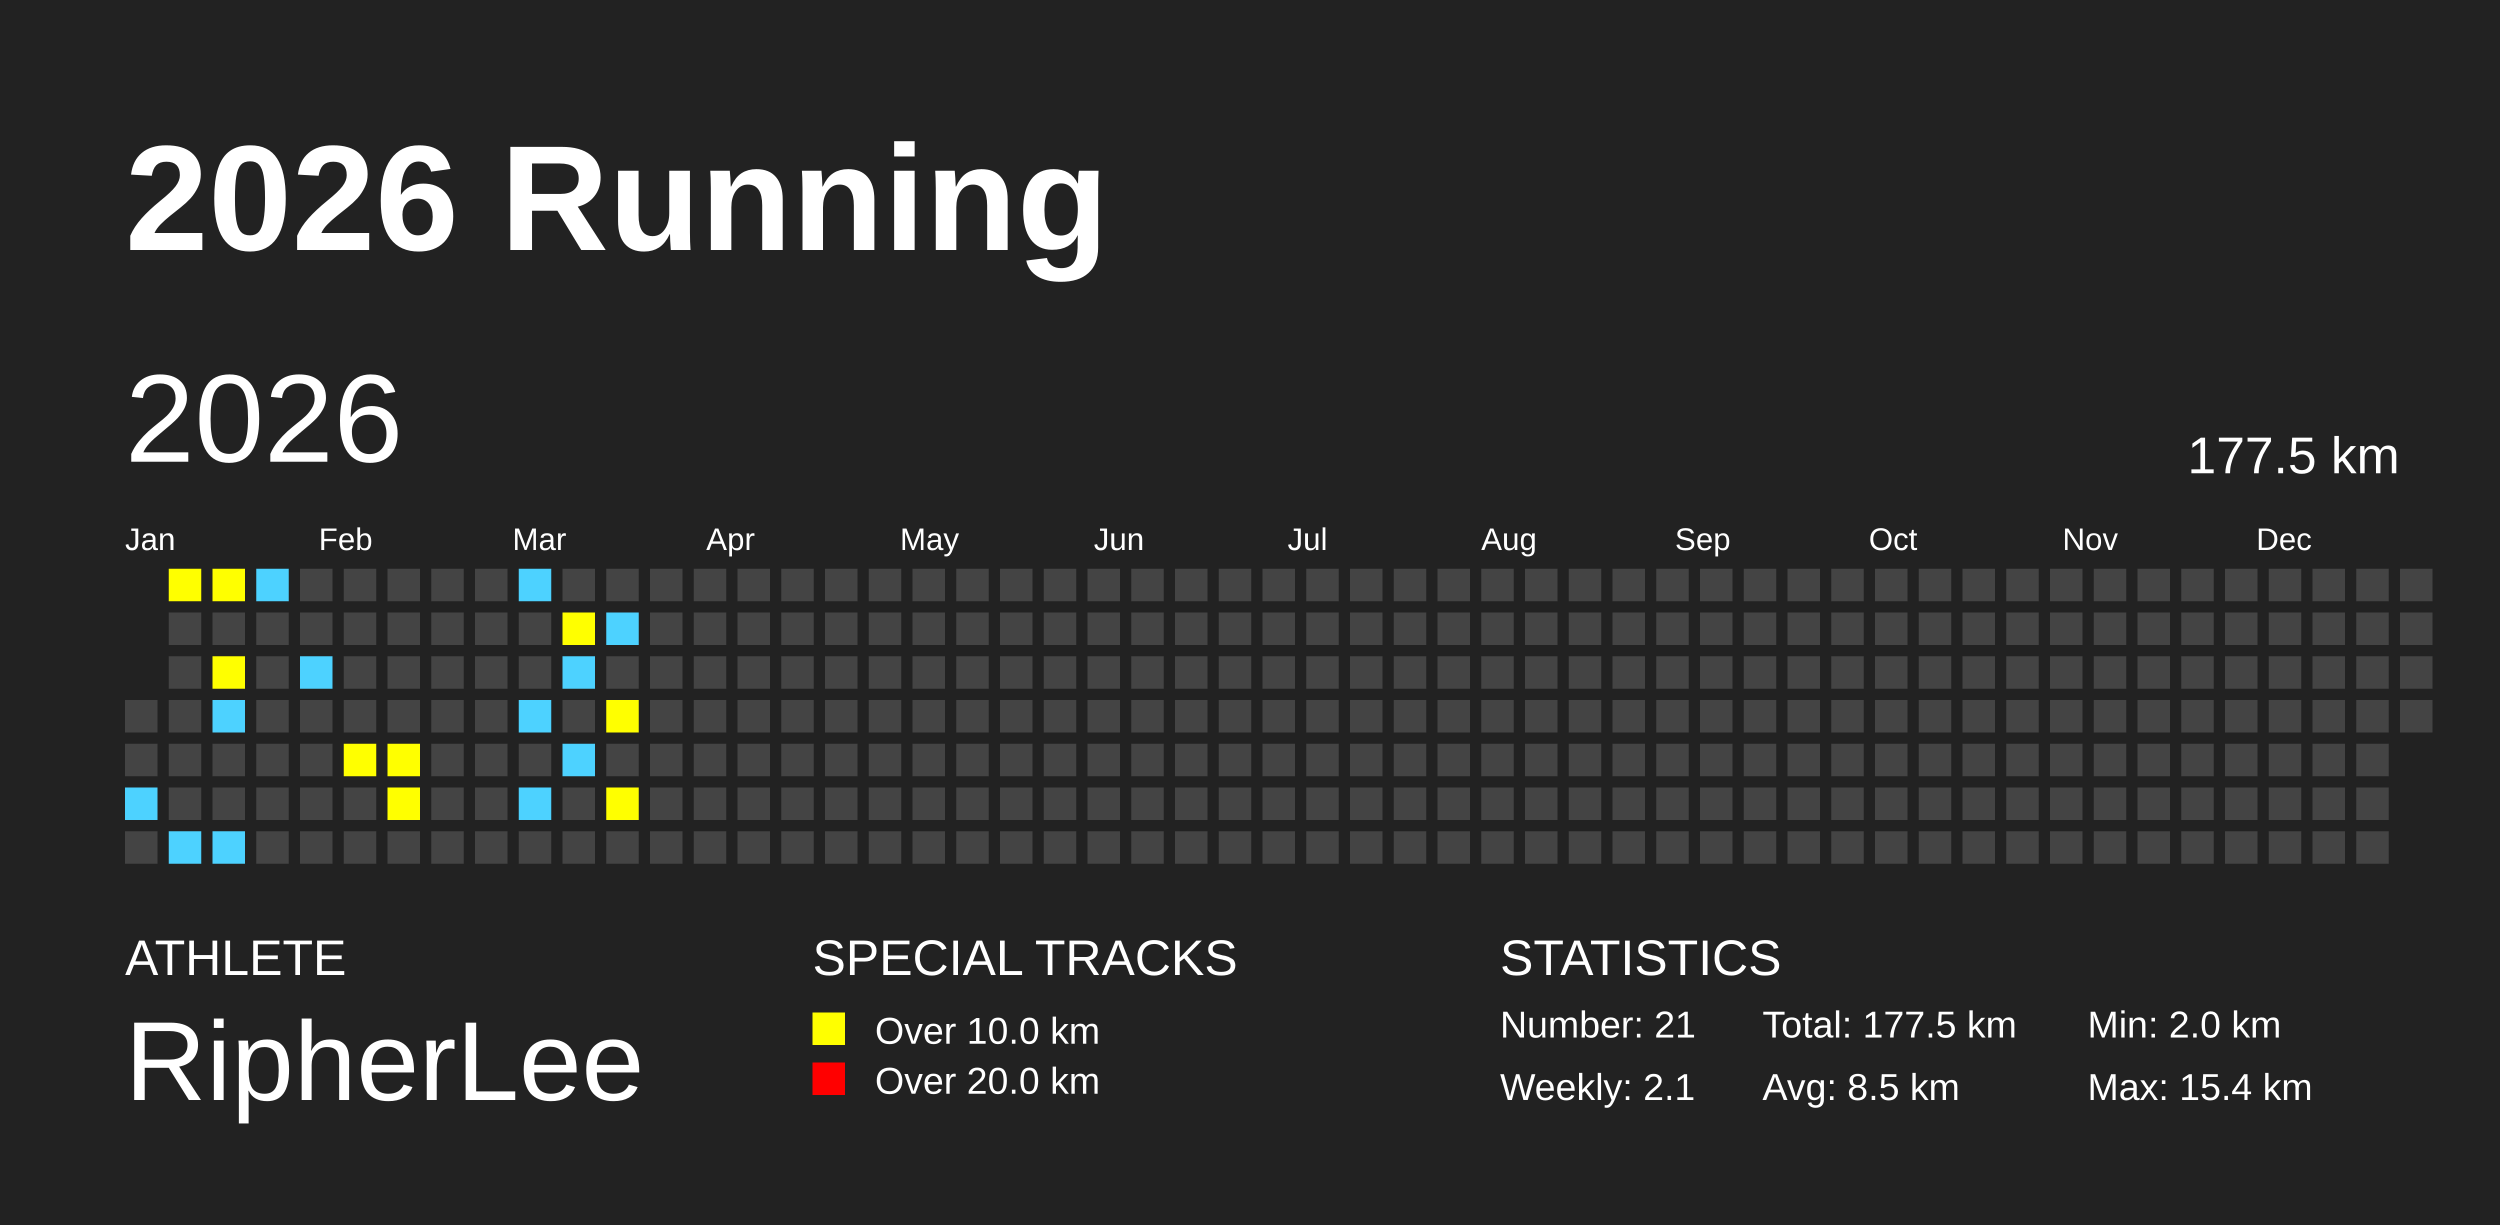
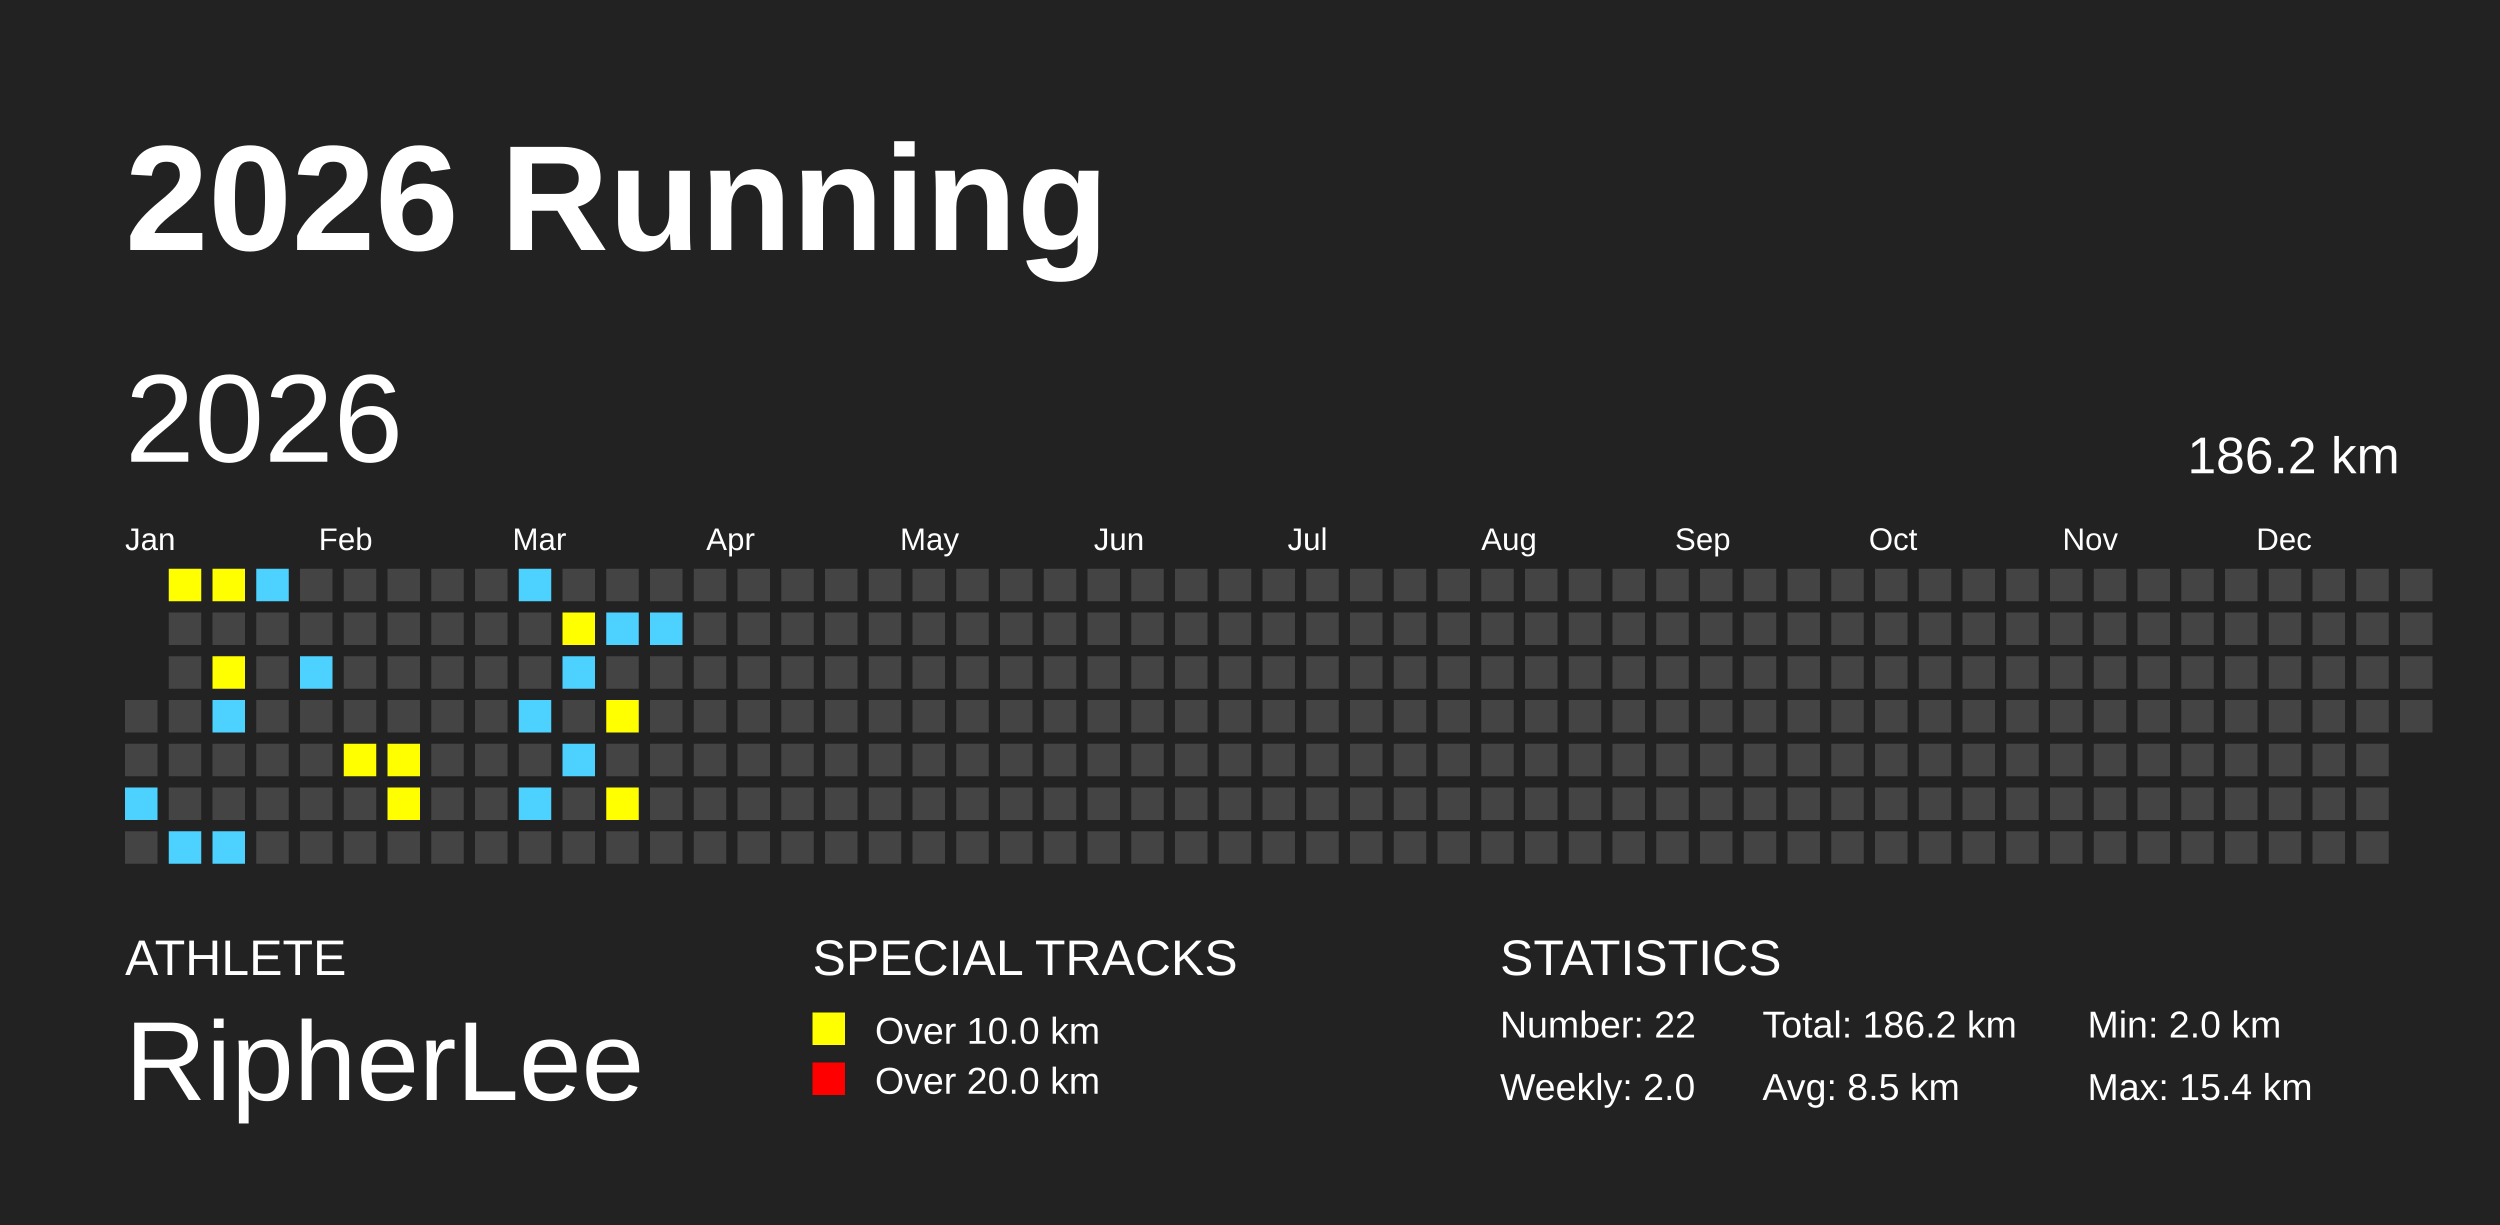
<svg xmlns="http://www.w3.org/2000/svg" baseProfile="full" height="98mm" version="1.1" viewBox="0,0,200,98" width="200mm">
  <defs />
  <rect fill="#222222" height="98" width="200" x="0" y="0" />
  <text fill="#FFFFFF" style="font-size:12px; font-family:Arial; font-weight:bold;" x="10" y="20">2026 Running</text>
  <text fill="#FFFFFF" style="font-size:4px; font-family:Arial" x="10" y="78">ATHLETE</text>
  <text fill="#FFFFFF" style="font-size:9px; font-family:Arial" x="10" y="88">RipherLee</text>
  <text fill="#FFFFFF" style="font-size:4px; font-family:Arial" x="65" y="78">SPECIAL TRACKS</text>
  <rect fill="yellow" height="2.6" width="2.6" x="65" y="81" />
  <text fill="#FFFFFF" style="font-size:3px; font-family:Arial" x="70" y="83.5">Over 10.0 km</text>
  <rect fill="red" height="2.6" width="2.6" x="65" y="85" />
  <text fill="#FFFFFF" style="font-size:3px; font-family:Arial" x="70" y="87.5">Over 20.0 km</text>
  <text fill="#FFFFFF" style="font-size:4px; font-family:Arial" x="120" y="78">STATISTICS</text>
-   <text fill="#FFFFFF" style="font-size:3px; font-family:Arial" x="120" y="83">Number: 21</text>
-   <text fill="#FFFFFF" style="font-size:3px; font-family:Arial" x="120" y="88">Weekly: 2.1</text>
-   <text fill="#FFFFFF" style="font-size:3px; font-family:Arial" x="141" y="83">Total: 177.5 km</text>
+   <text fill="#FFFFFF" style="font-size:3px; font-family:Arial" x="120" y="83">Number: 22</text>
+   <text fill="#FFFFFF" style="font-size:3px; font-family:Arial" x="120" y="88">Weekly: 2.0</text>
+   <text fill="#FFFFFF" style="font-size:3px; font-family:Arial" x="141" y="83">Total: 186.2 km</text>
  <text fill="#FFFFFF" style="font-size:3px; font-family:Arial" x="141" y="88">Avg: 8.5 km</text>
  <text fill="#FFFFFF" style="font-size:3px; font-family:Arial" x="167" y="83">Min: 2.0 km</text>
  <text fill="#FFFFFF" style="font-size:3px; font-family:Arial" x="167" y="88">Max: 15.4 km</text>
  <text dominant-baseline="hanging" fill="#FFFFFF" style="font-size:10.0px; font-family:Arial;" x="10" y="30">2026</text>
-   <text dominant-baseline="hanging" fill="#FFFFFF" style="font-size:4.125px; font-family:Arial;" x="175" y="35">177.5 km</text>
+   <text dominant-baseline="hanging" fill="#FFFFFF" style="font-size:4.125px; font-family:Arial;" x="175" y="35">186.2 km</text>
  <text fill="#FFFFFF" style="font-size:2.5px; font-family:Arial" x="10.0" y="44">Jan</text>
  <text fill="#FFFFFF" style="font-size:2.5px; font-family:Arial" x="25.5" y="44">Feb</text>
  <text fill="#FFFFFF" style="font-size:2.5px; font-family:Arial" x="41.0" y="44">Mar</text>
  <text fill="#FFFFFF" style="font-size:2.5px; font-family:Arial" x="56.5" y="44">Apr</text>
  <text fill="#FFFFFF" style="font-size:2.5px; font-family:Arial" x="72.0" y="44">May</text>
  <text fill="#FFFFFF" style="font-size:2.5px; font-family:Arial" x="87.5" y="44">Jun</text>
  <text fill="#FFFFFF" style="font-size:2.5px; font-family:Arial" x="103.0" y="44">Jul</text>
  <text fill="#FFFFFF" style="font-size:2.5px; font-family:Arial" x="118.5" y="44">Aug</text>
  <text fill="#FFFFFF" style="font-size:2.5px; font-family:Arial" x="134.0" y="44">Sep</text>
  <text fill="#FFFFFF" style="font-size:2.5px; font-family:Arial" x="149.5" y="44">Oct</text>
  <text fill="#FFFFFF" style="font-size:2.5px; font-family:Arial" x="165.0" y="44">Nov</text>
  <text fill="#FFFFFF" style="font-size:2.5px; font-family:Arial" x="180.5" y="44">Dec</text>
  <rect fill="#444444" height="2.6" width="2.6" x="10.0" y="56.0" />
  <rect fill="#444444" height="2.6" width="2.6" x="10.0" y="59.5" />
  <rect fill="#4DD2FF" height="2.6" width="2.6" x="10.0" y="63.0" />
  <rect fill="#444444" height="2.6" width="2.6" x="10.0" y="66.5" />
  <rect fill="yellow" height="2.6" width="2.6" x="13.5" y="45.5" />
  <rect fill="#444444" height="2.6" width="2.6" x="13.5" y="49.0" />
  <rect fill="#444444" height="2.6" width="2.6" x="13.5" y="52.5" />
  <rect fill="#444444" height="2.6" width="2.6" x="13.5" y="56.0" />
  <rect fill="#444444" height="2.6" width="2.6" x="13.5" y="59.5" />
  <rect fill="#444444" height="2.6" width="2.6" x="13.5" y="63.0" />
  <rect fill="#4DD2FF" height="2.6" width="2.6" x="13.5" y="66.5" />
  <rect fill="yellow" height="2.6" width="2.6" x="17.0" y="45.5" />
  <rect fill="#444444" height="2.6" width="2.6" x="17.0" y="49.0" />
  <rect fill="yellow" height="2.6" width="2.6" x="17.0" y="52.5" />
  <rect fill="#4DD2FF" height="2.6" width="2.6" x="17.0" y="56.0" />
  <rect fill="#444444" height="2.6" width="2.6" x="17.0" y="59.5" />
  <rect fill="#444444" height="2.6" width="2.6" x="17.0" y="63.0" />
  <rect fill="#4DD2FF" height="2.6" width="2.6" x="17.0" y="66.5" />
  <rect fill="#4DD2FF" height="2.6" width="2.6" x="20.5" y="45.5" />
  <rect fill="#444444" height="2.6" width="2.6" x="20.5" y="49.0" />
  <rect fill="#444444" height="2.6" width="2.6" x="20.5" y="52.5" />
  <rect fill="#444444" height="2.6" width="2.6" x="20.5" y="56.0" />
  <rect fill="#444444" height="2.6" width="2.6" x="20.5" y="59.5" />
  <rect fill="#444444" height="2.6" width="2.6" x="20.5" y="63.0" />
  <rect fill="#444444" height="2.6" width="2.6" x="20.5" y="66.5" />
  <rect fill="#444444" height="2.6" width="2.6" x="24.0" y="45.5" />
  <rect fill="#444444" height="2.6" width="2.6" x="24.0" y="49.0" />
  <rect fill="#4DD2FF" height="2.6" width="2.6" x="24.0" y="52.5" />
  <rect fill="#444444" height="2.6" width="2.6" x="24.0" y="56.0" />
  <rect fill="#444444" height="2.6" width="2.6" x="24.0" y="59.5" />
  <rect fill="#444444" height="2.6" width="2.6" x="24.0" y="63.0" />
  <rect fill="#444444" height="2.6" width="2.6" x="24.0" y="66.5" />
  <rect fill="#444444" height="2.6" width="2.6" x="27.5" y="45.5" />
  <rect fill="#444444" height="2.6" width="2.6" x="27.5" y="49.0" />
  <rect fill="#444444" height="2.6" width="2.6" x="27.5" y="52.5" />
  <rect fill="#444444" height="2.6" width="2.6" x="27.5" y="56.0" />
  <rect fill="yellow" height="2.6" width="2.6" x="27.5" y="59.5" />
  <rect fill="#444444" height="2.6" width="2.6" x="27.5" y="63.0" />
  <rect fill="#444444" height="2.6" width="2.6" x="27.5" y="66.5" />
  <rect fill="#444444" height="2.6" width="2.6" x="31.0" y="45.5" />
  <rect fill="#444444" height="2.6" width="2.6" x="31.0" y="49.0" />
  <rect fill="#444444" height="2.6" width="2.6" x="31.0" y="52.5" />
  <rect fill="#444444" height="2.6" width="2.6" x="31.0" y="56.0" />
  <rect fill="yellow" height="2.6" width="2.6" x="31.0" y="59.5" />
  <rect fill="yellow" height="2.6" width="2.6" x="31.0" y="63.0" />
  <rect fill="#444444" height="2.6" width="2.6" x="31.0" y="66.5" />
  <rect fill="#444444" height="2.6" width="2.6" x="34.5" y="45.5" />
  <rect fill="#444444" height="2.6" width="2.6" x="34.5" y="49.0" />
  <rect fill="#444444" height="2.6" width="2.6" x="34.5" y="52.5" />
  <rect fill="#444444" height="2.6" width="2.6" x="34.5" y="56.0" />
  <rect fill="#444444" height="2.6" width="2.6" x="34.5" y="59.5" />
  <rect fill="#444444" height="2.6" width="2.6" x="34.5" y="63.0" />
  <rect fill="#444444" height="2.6" width="2.6" x="34.5" y="66.5" />
  <rect fill="#444444" height="2.6" width="2.6" x="38.0" y="45.5" />
  <rect fill="#444444" height="2.6" width="2.6" x="38.0" y="49.0" />
  <rect fill="#444444" height="2.6" width="2.6" x="38.0" y="52.5" />
  <rect fill="#444444" height="2.6" width="2.6" x="38.0" y="56.0" />
  <rect fill="#444444" height="2.6" width="2.6" x="38.0" y="59.5" />
  <rect fill="#444444" height="2.6" width="2.6" x="38.0" y="63.0" />
  <rect fill="#444444" height="2.6" width="2.6" x="38.0" y="66.5" />
  <rect fill="#4DD2FF" height="2.6" width="2.6" x="41.5" y="45.5" />
  <rect fill="#444444" height="2.6" width="2.6" x="41.5" y="49.0" />
  <rect fill="#444444" height="2.6" width="2.6" x="41.5" y="52.5" />
  <rect fill="#4DD2FF" height="2.6" width="2.6" x="41.5" y="56.0" />
  <rect fill="#444444" height="2.6" width="2.6" x="41.5" y="59.5" />
  <rect fill="#4DD2FF" height="2.6" width="2.6" x="41.5" y="63.0" />
  <rect fill="#444444" height="2.6" width="2.6" x="41.5" y="66.5" />
  <rect fill="#444444" height="2.6" width="2.6" x="45.0" y="45.5" />
  <rect fill="yellow" height="2.6" width="2.6" x="45.0" y="49.0" />
  <rect fill="#4DD2FF" height="2.6" width="2.6" x="45.0" y="52.5" />
  <rect fill="#444444" height="2.6" width="2.6" x="45.0" y="56.0" />
  <rect fill="#4DD2FF" height="2.6" width="2.6" x="45.0" y="59.5" />
  <rect fill="#444444" height="2.6" width="2.6" x="45.0" y="63.0" />
  <rect fill="#444444" height="2.6" width="2.6" x="45.0" y="66.5" />
  <rect fill="#444444" height="2.6" width="2.6" x="48.5" y="45.5" />
  <rect fill="#4DD2FF" height="2.6" width="2.6" x="48.5" y="49.0" />
  <rect fill="#444444" height="2.6" width="2.6" x="48.5" y="52.5" />
  <rect fill="yellow" height="2.6" width="2.6" x="48.5" y="56.0" />
  <rect fill="#444444" height="2.6" width="2.6" x="48.5" y="59.5" />
  <rect fill="yellow" height="2.6" width="2.6" x="48.5" y="63.0" />
  <rect fill="#444444" height="2.6" width="2.6" x="48.5" y="66.5" />
  <rect fill="#444444" height="2.6" width="2.6" x="52.0" y="45.5" />
-   <rect fill="#444444" height="2.6" width="2.6" x="52.0" y="49.0" />
+   <rect fill="#4DD2FF" height="2.6" width="2.6" x="52.0" y="49.0" />
  <rect fill="#444444" height="2.6" width="2.6" x="52.0" y="52.5" />
  <rect fill="#444444" height="2.6" width="2.6" x="52.0" y="56.0" />
  <rect fill="#444444" height="2.6" width="2.6" x="52.0" y="59.5" />
  <rect fill="#444444" height="2.6" width="2.6" x="52.0" y="63.0" />
  <rect fill="#444444" height="2.6" width="2.6" x="52.0" y="66.5" />
  <rect fill="#444444" height="2.6" width="2.6" x="55.5" y="45.5" />
  <rect fill="#444444" height="2.6" width="2.6" x="55.5" y="49.0" />
  <rect fill="#444444" height="2.6" width="2.6" x="55.5" y="52.5" />
  <rect fill="#444444" height="2.6" width="2.6" x="55.5" y="56.0" />
  <rect fill="#444444" height="2.6" width="2.6" x="55.5" y="59.5" />
  <rect fill="#444444" height="2.6" width="2.6" x="55.5" y="63.0" />
  <rect fill="#444444" height="2.6" width="2.6" x="55.5" y="66.5" />
  <rect fill="#444444" height="2.6" width="2.6" x="59.0" y="45.5" />
  <rect fill="#444444" height="2.6" width="2.6" x="59.0" y="49.0" />
  <rect fill="#444444" height="2.6" width="2.6" x="59.0" y="52.5" />
  <rect fill="#444444" height="2.6" width="2.6" x="59.0" y="56.0" />
  <rect fill="#444444" height="2.6" width="2.6" x="59.0" y="59.5" />
  <rect fill="#444444" height="2.6" width="2.6" x="59.0" y="63.0" />
  <rect fill="#444444" height="2.6" width="2.6" x="59.0" y="66.5" />
  <rect fill="#444444" height="2.6" width="2.6" x="62.5" y="45.5" />
  <rect fill="#444444" height="2.6" width="2.6" x="62.5" y="49.0" />
  <rect fill="#444444" height="2.6" width="2.6" x="62.5" y="52.5" />
  <rect fill="#444444" height="2.6" width="2.6" x="62.5" y="56.0" />
  <rect fill="#444444" height="2.6" width="2.6" x="62.5" y="59.5" />
  <rect fill="#444444" height="2.6" width="2.6" x="62.5" y="63.0" />
  <rect fill="#444444" height="2.6" width="2.6" x="62.5" y="66.5" />
  <rect fill="#444444" height="2.6" width="2.6" x="66.0" y="45.5" />
  <rect fill="#444444" height="2.6" width="2.6" x="66.0" y="49.0" />
  <rect fill="#444444" height="2.6" width="2.6" x="66.0" y="52.5" />
  <rect fill="#444444" height="2.6" width="2.6" x="66.0" y="56.0" />
  <rect fill="#444444" height="2.6" width="2.6" x="66.0" y="59.5" />
  <rect fill="#444444" height="2.6" width="2.6" x="66.0" y="63.0" />
  <rect fill="#444444" height="2.6" width="2.6" x="66.0" y="66.5" />
  <rect fill="#444444" height="2.6" width="2.6" x="69.5" y="45.5" />
  <rect fill="#444444" height="2.6" width="2.6" x="69.5" y="49.0" />
  <rect fill="#444444" height="2.6" width="2.6" x="69.5" y="52.5" />
  <rect fill="#444444" height="2.6" width="2.6" x="69.5" y="56.0" />
  <rect fill="#444444" height="2.6" width="2.6" x="69.5" y="59.5" />
  <rect fill="#444444" height="2.6" width="2.6" x="69.5" y="63.0" />
  <rect fill="#444444" height="2.6" width="2.6" x="69.5" y="66.5" />
  <rect fill="#444444" height="2.6" width="2.6" x="73.0" y="45.5" />
  <rect fill="#444444" height="2.6" width="2.6" x="73.0" y="49.0" />
  <rect fill="#444444" height="2.6" width="2.6" x="73.0" y="52.5" />
  <rect fill="#444444" height="2.6" width="2.6" x="73.0" y="56.0" />
  <rect fill="#444444" height="2.6" width="2.6" x="73.0" y="59.5" />
  <rect fill="#444444" height="2.6" width="2.6" x="73.0" y="63.0" />
  <rect fill="#444444" height="2.6" width="2.6" x="73.0" y="66.5" />
  <rect fill="#444444" height="2.6" width="2.6" x="76.5" y="45.5" />
  <rect fill="#444444" height="2.6" width="2.6" x="76.5" y="49.0" />
  <rect fill="#444444" height="2.6" width="2.6" x="76.5" y="52.5" />
  <rect fill="#444444" height="2.6" width="2.6" x="76.5" y="56.0" />
  <rect fill="#444444" height="2.6" width="2.6" x="76.5" y="59.5" />
  <rect fill="#444444" height="2.6" width="2.6" x="76.5" y="63.0" />
  <rect fill="#444444" height="2.6" width="2.6" x="76.5" y="66.5" />
  <rect fill="#444444" height="2.6" width="2.6" x="80.0" y="45.5" />
  <rect fill="#444444" height="2.6" width="2.6" x="80.0" y="49.0" />
  <rect fill="#444444" height="2.6" width="2.6" x="80.0" y="52.5" />
  <rect fill="#444444" height="2.6" width="2.6" x="80.0" y="56.0" />
  <rect fill="#444444" height="2.6" width="2.6" x="80.0" y="59.5" />
  <rect fill="#444444" height="2.6" width="2.6" x="80.0" y="63.0" />
  <rect fill="#444444" height="2.6" width="2.6" x="80.0" y="66.5" />
  <rect fill="#444444" height="2.6" width="2.6" x="83.5" y="45.5" />
  <rect fill="#444444" height="2.6" width="2.6" x="83.5" y="49.0" />
  <rect fill="#444444" height="2.6" width="2.6" x="83.5" y="52.5" />
  <rect fill="#444444" height="2.6" width="2.6" x="83.5" y="56.0" />
  <rect fill="#444444" height="2.6" width="2.6" x="83.5" y="59.5" />
  <rect fill="#444444" height="2.6" width="2.6" x="83.5" y="63.0" />
  <rect fill="#444444" height="2.6" width="2.6" x="83.5" y="66.5" />
  <rect fill="#444444" height="2.6" width="2.6" x="87.0" y="45.5" />
  <rect fill="#444444" height="2.6" width="2.6" x="87.0" y="49.0" />
  <rect fill="#444444" height="2.6" width="2.6" x="87.0" y="52.5" />
  <rect fill="#444444" height="2.6" width="2.6" x="87.0" y="56.0" />
  <rect fill="#444444" height="2.6" width="2.6" x="87.0" y="59.5" />
  <rect fill="#444444" height="2.6" width="2.6" x="87.0" y="63.0" />
  <rect fill="#444444" height="2.6" width="2.6" x="87.0" y="66.5" />
  <rect fill="#444444" height="2.6" width="2.6" x="90.5" y="45.5" />
  <rect fill="#444444" height="2.6" width="2.6" x="90.5" y="49.0" />
  <rect fill="#444444" height="2.6" width="2.6" x="90.5" y="52.5" />
  <rect fill="#444444" height="2.6" width="2.6" x="90.5" y="56.0" />
  <rect fill="#444444" height="2.6" width="2.6" x="90.5" y="59.5" />
  <rect fill="#444444" height="2.6" width="2.6" x="90.5" y="63.0" />
  <rect fill="#444444" height="2.6" width="2.6" x="90.5" y="66.5" />
  <rect fill="#444444" height="2.6" width="2.6" x="94.0" y="45.5" />
  <rect fill="#444444" height="2.6" width="2.6" x="94.0" y="49.0" />
  <rect fill="#444444" height="2.6" width="2.6" x="94.0" y="52.5" />
  <rect fill="#444444" height="2.6" width="2.6" x="94.0" y="56.0" />
  <rect fill="#444444" height="2.6" width="2.6" x="94.0" y="59.5" />
  <rect fill="#444444" height="2.6" width="2.6" x="94.0" y="63.0" />
  <rect fill="#444444" height="2.6" width="2.6" x="94.0" y="66.5" />
  <rect fill="#444444" height="2.6" width="2.6" x="97.5" y="45.5" />
  <rect fill="#444444" height="2.6" width="2.6" x="97.5" y="49.0" />
  <rect fill="#444444" height="2.6" width="2.6" x="97.5" y="52.5" />
  <rect fill="#444444" height="2.6" width="2.6" x="97.5" y="56.0" />
  <rect fill="#444444" height="2.6" width="2.6" x="97.5" y="59.5" />
  <rect fill="#444444" height="2.6" width="2.6" x="97.5" y="63.0" />
  <rect fill="#444444" height="2.6" width="2.6" x="97.5" y="66.5" />
  <rect fill="#444444" height="2.6" width="2.6" x="101.0" y="45.5" />
  <rect fill="#444444" height="2.6" width="2.6" x="101.0" y="49.0" />
  <rect fill="#444444" height="2.6" width="2.6" x="101.0" y="52.5" />
  <rect fill="#444444" height="2.6" width="2.6" x="101.0" y="56.0" />
  <rect fill="#444444" height="2.6" width="2.6" x="101.0" y="59.5" />
  <rect fill="#444444" height="2.6" width="2.6" x="101.0" y="63.0" />
  <rect fill="#444444" height="2.6" width="2.6" x="101.0" y="66.5" />
  <rect fill="#444444" height="2.6" width="2.6" x="104.5" y="45.5" />
  <rect fill="#444444" height="2.6" width="2.6" x="104.5" y="49.0" />
  <rect fill="#444444" height="2.6" width="2.6" x="104.5" y="52.5" />
  <rect fill="#444444" height="2.6" width="2.6" x="104.5" y="56.0" />
  <rect fill="#444444" height="2.6" width="2.6" x="104.5" y="59.5" />
  <rect fill="#444444" height="2.6" width="2.6" x="104.5" y="63.0" />
  <rect fill="#444444" height="2.6" width="2.6" x="104.5" y="66.5" />
  <rect fill="#444444" height="2.6" width="2.6" x="108.0" y="45.5" />
  <rect fill="#444444" height="2.6" width="2.6" x="108.0" y="49.0" />
  <rect fill="#444444" height="2.6" width="2.6" x="108.0" y="52.5" />
  <rect fill="#444444" height="2.6" width="2.6" x="108.0" y="56.0" />
  <rect fill="#444444" height="2.6" width="2.6" x="108.0" y="59.5" />
  <rect fill="#444444" height="2.6" width="2.6" x="108.0" y="63.0" />
  <rect fill="#444444" height="2.6" width="2.6" x="108.0" y="66.5" />
  <rect fill="#444444" height="2.6" width="2.6" x="111.5" y="45.5" />
  <rect fill="#444444" height="2.6" width="2.6" x="111.5" y="49.0" />
  <rect fill="#444444" height="2.6" width="2.6" x="111.5" y="52.5" />
  <rect fill="#444444" height="2.6" width="2.6" x="111.5" y="56.0" />
  <rect fill="#444444" height="2.6" width="2.6" x="111.5" y="59.5" />
  <rect fill="#444444" height="2.6" width="2.6" x="111.5" y="63.0" />
  <rect fill="#444444" height="2.6" width="2.6" x="111.5" y="66.5" />
  <rect fill="#444444" height="2.6" width="2.6" x="115.0" y="45.5" />
  <rect fill="#444444" height="2.6" width="2.6" x="115.0" y="49.0" />
  <rect fill="#444444" height="2.6" width="2.6" x="115.0" y="52.5" />
  <rect fill="#444444" height="2.6" width="2.6" x="115.0" y="56.0" />
  <rect fill="#444444" height="2.6" width="2.6" x="115.0" y="59.5" />
  <rect fill="#444444" height="2.6" width="2.6" x="115.0" y="63.0" />
  <rect fill="#444444" height="2.6" width="2.6" x="115.0" y="66.5" />
  <rect fill="#444444" height="2.6" width="2.6" x="118.5" y="45.5" />
  <rect fill="#444444" height="2.6" width="2.6" x="118.5" y="49.0" />
  <rect fill="#444444" height="2.6" width="2.6" x="118.5" y="52.5" />
  <rect fill="#444444" height="2.6" width="2.6" x="118.5" y="56.0" />
  <rect fill="#444444" height="2.6" width="2.6" x="118.5" y="59.5" />
  <rect fill="#444444" height="2.6" width="2.6" x="118.5" y="63.0" />
  <rect fill="#444444" height="2.6" width="2.6" x="118.5" y="66.5" />
  <rect fill="#444444" height="2.6" width="2.6" x="122.0" y="45.5" />
  <rect fill="#444444" height="2.6" width="2.6" x="122.0" y="49.0" />
  <rect fill="#444444" height="2.6" width="2.6" x="122.0" y="52.5" />
  <rect fill="#444444" height="2.6" width="2.6" x="122.0" y="56.0" />
  <rect fill="#444444" height="2.6" width="2.6" x="122.0" y="59.5" />
  <rect fill="#444444" height="2.6" width="2.6" x="122.0" y="63.0" />
  <rect fill="#444444" height="2.6" width="2.6" x="122.0" y="66.5" />
  <rect fill="#444444" height="2.6" width="2.6" x="125.5" y="45.5" />
  <rect fill="#444444" height="2.6" width="2.6" x="125.5" y="49.0" />
  <rect fill="#444444" height="2.6" width="2.6" x="125.5" y="52.5" />
  <rect fill="#444444" height="2.6" width="2.6" x="125.5" y="56.0" />
  <rect fill="#444444" height="2.6" width="2.6" x="125.5" y="59.5" />
  <rect fill="#444444" height="2.6" width="2.6" x="125.5" y="63.0" />
  <rect fill="#444444" height="2.6" width="2.6" x="125.5" y="66.5" />
  <rect fill="#444444" height="2.6" width="2.6" x="129.0" y="45.5" />
  <rect fill="#444444" height="2.6" width="2.6" x="129.0" y="49.0" />
  <rect fill="#444444" height="2.6" width="2.6" x="129.0" y="52.5" />
  <rect fill="#444444" height="2.6" width="2.6" x="129.0" y="56.0" />
  <rect fill="#444444" height="2.6" width="2.6" x="129.0" y="59.5" />
  <rect fill="#444444" height="2.6" width="2.6" x="129.0" y="63.0" />
  <rect fill="#444444" height="2.6" width="2.6" x="129.0" y="66.5" />
  <rect fill="#444444" height="2.6" width="2.6" x="132.5" y="45.5" />
  <rect fill="#444444" height="2.6" width="2.6" x="132.5" y="49.0" />
  <rect fill="#444444" height="2.6" width="2.6" x="132.5" y="52.5" />
  <rect fill="#444444" height="2.6" width="2.6" x="132.5" y="56.0" />
  <rect fill="#444444" height="2.6" width="2.6" x="132.5" y="59.5" />
  <rect fill="#444444" height="2.6" width="2.6" x="132.5" y="63.0" />
  <rect fill="#444444" height="2.6" width="2.6" x="132.5" y="66.5" />
  <rect fill="#444444" height="2.6" width="2.6" x="136.0" y="45.5" />
  <rect fill="#444444" height="2.6" width="2.6" x="136.0" y="49.0" />
  <rect fill="#444444" height="2.6" width="2.6" x="136.0" y="52.5" />
  <rect fill="#444444" height="2.6" width="2.6" x="136.0" y="56.0" />
  <rect fill="#444444" height="2.6" width="2.6" x="136.0" y="59.5" />
  <rect fill="#444444" height="2.6" width="2.6" x="136.0" y="63.0" />
  <rect fill="#444444" height="2.6" width="2.6" x="136.0" y="66.5" />
  <rect fill="#444444" height="2.6" width="2.6" x="139.5" y="45.5" />
  <rect fill="#444444" height="2.6" width="2.6" x="139.5" y="49.0" />
  <rect fill="#444444" height="2.6" width="2.6" x="139.5" y="52.5" />
  <rect fill="#444444" height="2.6" width="2.6" x="139.5" y="56.0" />
  <rect fill="#444444" height="2.6" width="2.6" x="139.5" y="59.5" />
  <rect fill="#444444" height="2.6" width="2.6" x="139.5" y="63.0" />
  <rect fill="#444444" height="2.6" width="2.6" x="139.5" y="66.5" />
  <rect fill="#444444" height="2.6" width="2.6" x="143.0" y="45.5" />
  <rect fill="#444444" height="2.6" width="2.6" x="143.0" y="49.0" />
  <rect fill="#444444" height="2.6" width="2.6" x="143.0" y="52.5" />
  <rect fill="#444444" height="2.6" width="2.6" x="143.0" y="56.0" />
  <rect fill="#444444" height="2.6" width="2.6" x="143.0" y="59.5" />
  <rect fill="#444444" height="2.6" width="2.6" x="143.0" y="63.0" />
  <rect fill="#444444" height="2.6" width="2.6" x="143.0" y="66.5" />
  <rect fill="#444444" height="2.6" width="2.6" x="146.5" y="45.5" />
  <rect fill="#444444" height="2.6" width="2.6" x="146.5" y="49.0" />
  <rect fill="#444444" height="2.6" width="2.6" x="146.5" y="52.5" />
  <rect fill="#444444" height="2.6" width="2.6" x="146.5" y="56.0" />
  <rect fill="#444444" height="2.6" width="2.6" x="146.5" y="59.5" />
  <rect fill="#444444" height="2.6" width="2.6" x="146.5" y="63.0" />
  <rect fill="#444444" height="2.6" width="2.6" x="146.5" y="66.5" />
  <rect fill="#444444" height="2.6" width="2.6" x="150.0" y="45.5" />
  <rect fill="#444444" height="2.6" width="2.6" x="150.0" y="49.0" />
  <rect fill="#444444" height="2.6" width="2.6" x="150.0" y="52.5" />
  <rect fill="#444444" height="2.6" width="2.6" x="150.0" y="56.0" />
  <rect fill="#444444" height="2.6" width="2.6" x="150.0" y="59.5" />
  <rect fill="#444444" height="2.6" width="2.6" x="150.0" y="63.0" />
  <rect fill="#444444" height="2.6" width="2.6" x="150.0" y="66.5" />
  <rect fill="#444444" height="2.6" width="2.6" x="153.5" y="45.5" />
  <rect fill="#444444" height="2.6" width="2.6" x="153.5" y="49.0" />
  <rect fill="#444444" height="2.6" width="2.6" x="153.5" y="52.5" />
  <rect fill="#444444" height="2.6" width="2.6" x="153.5" y="56.0" />
  <rect fill="#444444" height="2.6" width="2.6" x="153.5" y="59.5" />
  <rect fill="#444444" height="2.6" width="2.6" x="153.5" y="63.0" />
  <rect fill="#444444" height="2.6" width="2.6" x="153.5" y="66.5" />
  <rect fill="#444444" height="2.6" width="2.6" x="157.0" y="45.5" />
  <rect fill="#444444" height="2.6" width="2.6" x="157.0" y="49.0" />
  <rect fill="#444444" height="2.6" width="2.6" x="157.0" y="52.5" />
  <rect fill="#444444" height="2.6" width="2.6" x="157.0" y="56.0" />
  <rect fill="#444444" height="2.6" width="2.6" x="157.0" y="59.5" />
  <rect fill="#444444" height="2.6" width="2.6" x="157.0" y="63.0" />
  <rect fill="#444444" height="2.6" width="2.6" x="157.0" y="66.5" />
  <rect fill="#444444" height="2.6" width="2.6" x="160.5" y="45.5" />
  <rect fill="#444444" height="2.6" width="2.6" x="160.5" y="49.0" />
  <rect fill="#444444" height="2.6" width="2.6" x="160.5" y="52.5" />
  <rect fill="#444444" height="2.6" width="2.6" x="160.5" y="56.0" />
  <rect fill="#444444" height="2.6" width="2.6" x="160.5" y="59.5" />
  <rect fill="#444444" height="2.6" width="2.6" x="160.5" y="63.0" />
  <rect fill="#444444" height="2.6" width="2.6" x="160.5" y="66.5" />
  <rect fill="#444444" height="2.6" width="2.6" x="164.0" y="45.5" />
  <rect fill="#444444" height="2.6" width="2.6" x="164.0" y="49.0" />
  <rect fill="#444444" height="2.6" width="2.6" x="164.0" y="52.5" />
  <rect fill="#444444" height="2.6" width="2.6" x="164.0" y="56.0" />
  <rect fill="#444444" height="2.6" width="2.6" x="164.0" y="59.5" />
  <rect fill="#444444" height="2.6" width="2.6" x="164.0" y="63.0" />
  <rect fill="#444444" height="2.6" width="2.6" x="164.0" y="66.5" />
  <rect fill="#444444" height="2.6" width="2.6" x="167.5" y="45.5" />
  <rect fill="#444444" height="2.6" width="2.6" x="167.5" y="49.0" />
  <rect fill="#444444" height="2.6" width="2.6" x="167.5" y="52.5" />
  <rect fill="#444444" height="2.6" width="2.6" x="167.5" y="56.0" />
  <rect fill="#444444" height="2.6" width="2.6" x="167.5" y="59.5" />
  <rect fill="#444444" height="2.6" width="2.6" x="167.5" y="63.0" />
  <rect fill="#444444" height="2.6" width="2.6" x="167.5" y="66.5" />
  <rect fill="#444444" height="2.6" width="2.6" x="171.0" y="45.5" />
  <rect fill="#444444" height="2.6" width="2.6" x="171.0" y="49.0" />
  <rect fill="#444444" height="2.6" width="2.6" x="171.0" y="52.5" />
  <rect fill="#444444" height="2.6" width="2.6" x="171.0" y="56.0" />
  <rect fill="#444444" height="2.6" width="2.6" x="171.0" y="59.5" />
  <rect fill="#444444" height="2.6" width="2.6" x="171.0" y="63.0" />
  <rect fill="#444444" height="2.6" width="2.6" x="171.0" y="66.5" />
  <rect fill="#444444" height="2.6" width="2.6" x="174.5" y="45.5" />
  <rect fill="#444444" height="2.6" width="2.6" x="174.5" y="49.0" />
  <rect fill="#444444" height="2.6" width="2.6" x="174.5" y="52.5" />
  <rect fill="#444444" height="2.6" width="2.6" x="174.5" y="56.0" />
  <rect fill="#444444" height="2.6" width="2.6" x="174.5" y="59.5" />
  <rect fill="#444444" height="2.6" width="2.6" x="174.5" y="63.0" />
  <rect fill="#444444" height="2.6" width="2.6" x="174.5" y="66.5" />
  <rect fill="#444444" height="2.6" width="2.6" x="178.0" y="45.5" />
  <rect fill="#444444" height="2.6" width="2.6" x="178.0" y="49.0" />
  <rect fill="#444444" height="2.6" width="2.6" x="178.0" y="52.5" />
  <rect fill="#444444" height="2.6" width="2.6" x="178.0" y="56.0" />
  <rect fill="#444444" height="2.6" width="2.6" x="178.0" y="59.5" />
  <rect fill="#444444" height="2.6" width="2.6" x="178.0" y="63.0" />
  <rect fill="#444444" height="2.6" width="2.6" x="178.0" y="66.5" />
  <rect fill="#444444" height="2.6" width="2.6" x="181.5" y="45.5" />
  <rect fill="#444444" height="2.6" width="2.6" x="181.5" y="49.0" />
  <rect fill="#444444" height="2.6" width="2.6" x="181.5" y="52.5" />
  <rect fill="#444444" height="2.6" width="2.6" x="181.5" y="56.0" />
  <rect fill="#444444" height="2.6" width="2.6" x="181.5" y="59.5" />
  <rect fill="#444444" height="2.6" width="2.6" x="181.5" y="63.0" />
  <rect fill="#444444" height="2.6" width="2.6" x="181.5" y="66.5" />
  <rect fill="#444444" height="2.6" width="2.6" x="185.0" y="45.5" />
  <rect fill="#444444" height="2.6" width="2.6" x="185.0" y="49.0" />
  <rect fill="#444444" height="2.6" width="2.6" x="185.0" y="52.5" />
  <rect fill="#444444" height="2.6" width="2.6" x="185.0" y="56.0" />
  <rect fill="#444444" height="2.6" width="2.6" x="185.0" y="59.5" />
  <rect fill="#444444" height="2.6" width="2.6" x="185.0" y="63.0" />
  <rect fill="#444444" height="2.6" width="2.6" x="185.0" y="66.5" />
  <rect fill="#444444" height="2.6" width="2.6" x="188.5" y="45.5" />
  <rect fill="#444444" height="2.6" width="2.6" x="188.5" y="49.0" />
  <rect fill="#444444" height="2.6" width="2.6" x="188.5" y="52.5" />
  <rect fill="#444444" height="2.6" width="2.6" x="188.5" y="56.0" />
  <rect fill="#444444" height="2.6" width="2.6" x="188.5" y="59.5" />
  <rect fill="#444444" height="2.6" width="2.6" x="188.5" y="63.0" />
  <rect fill="#444444" height="2.6" width="2.6" x="188.5" y="66.5" />
  <rect fill="#444444" height="2.6" width="2.6" x="192.0" y="45.5" />
  <rect fill="#444444" height="2.6" width="2.6" x="192.0" y="49.0" />
  <rect fill="#444444" height="2.6" width="2.6" x="192.0" y="52.5" />
  <rect fill="#444444" height="2.6" width="2.6" x="192.0" y="56.0" />
</svg>
